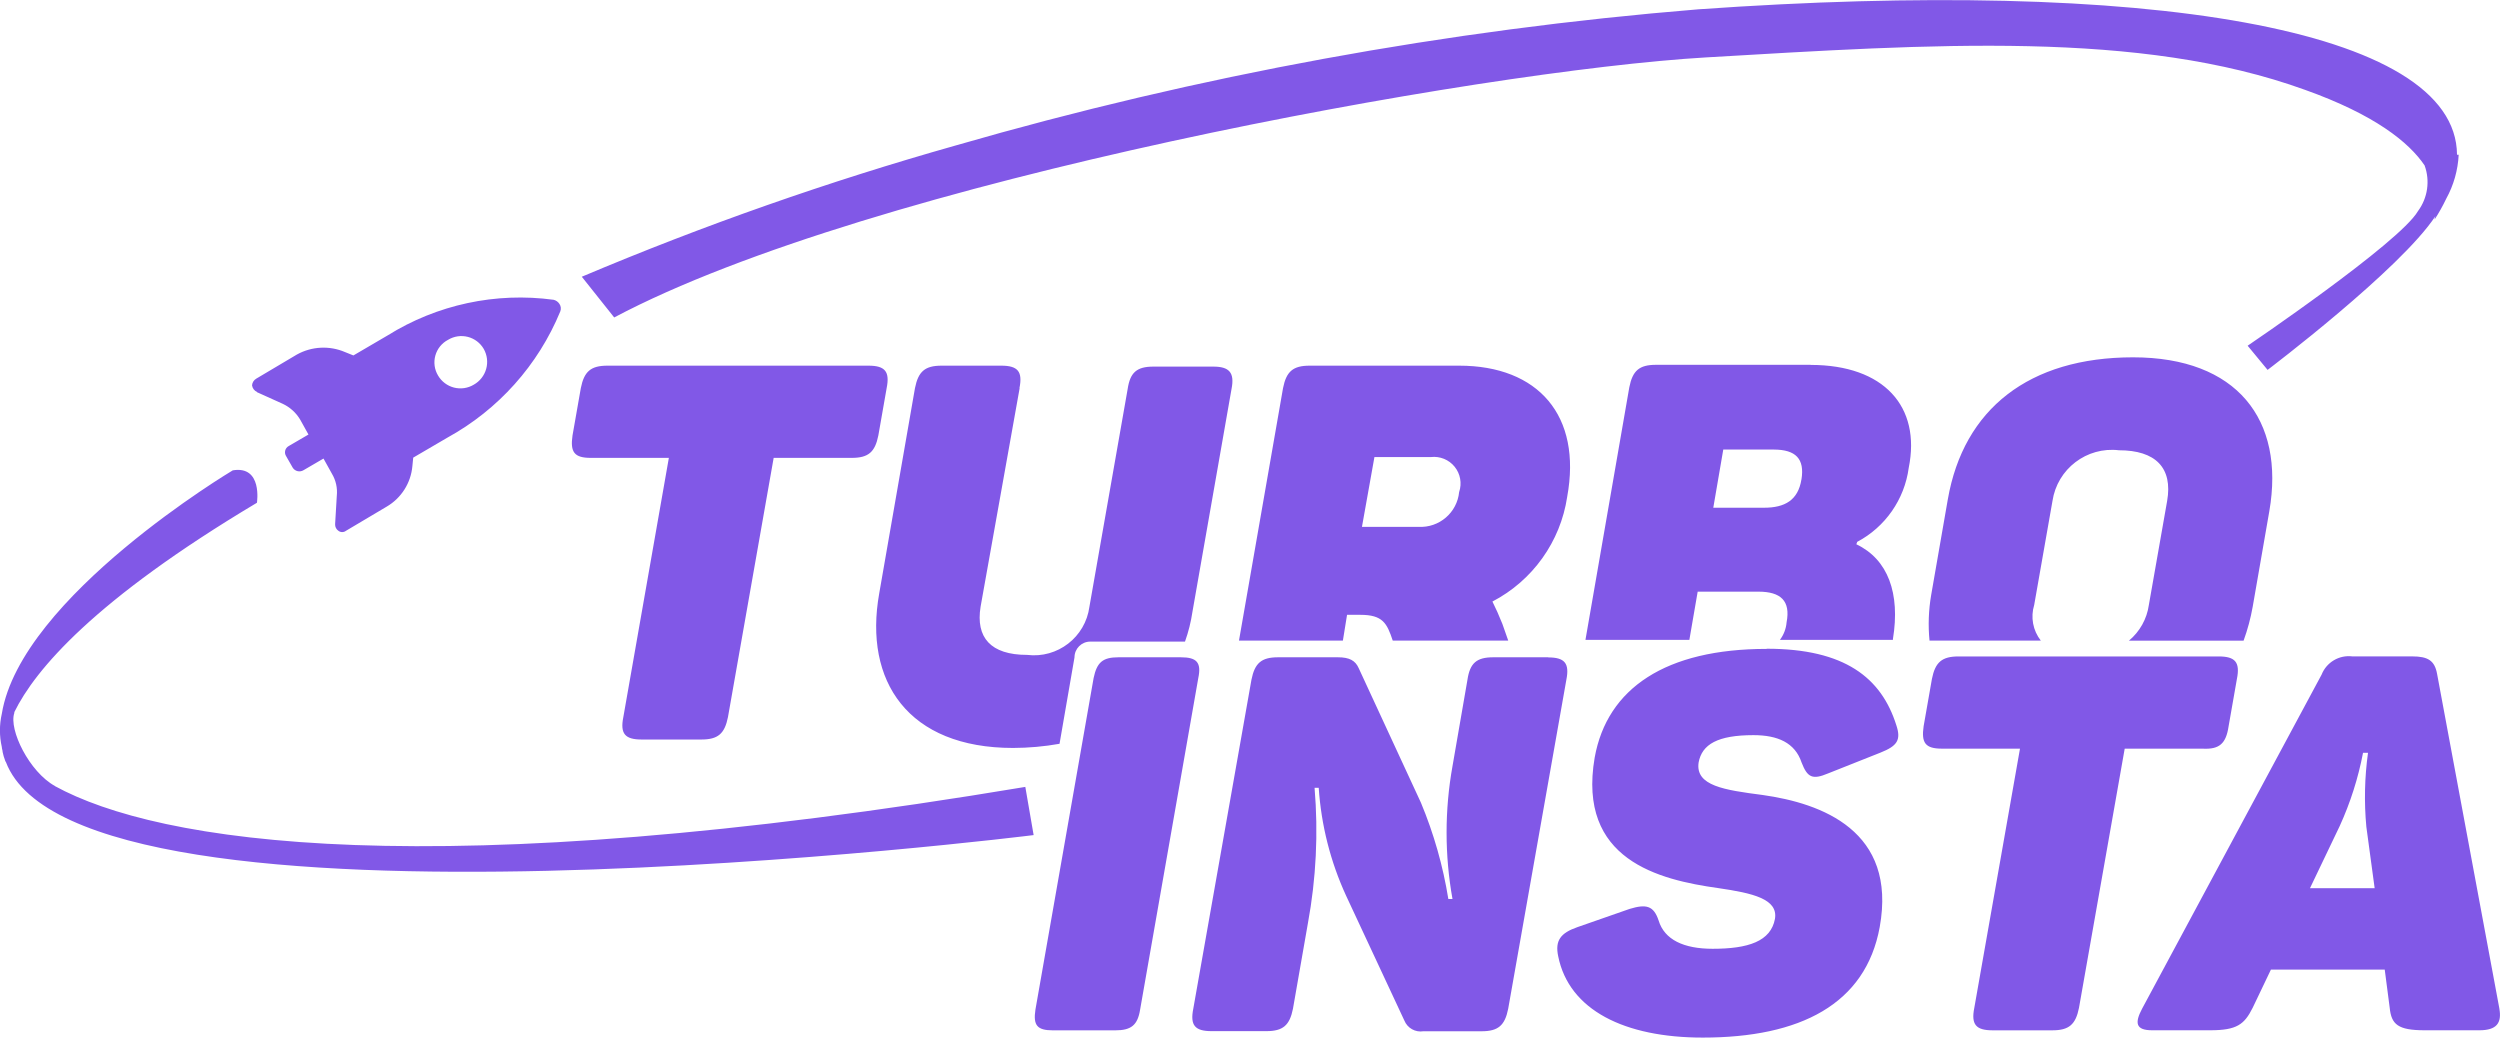
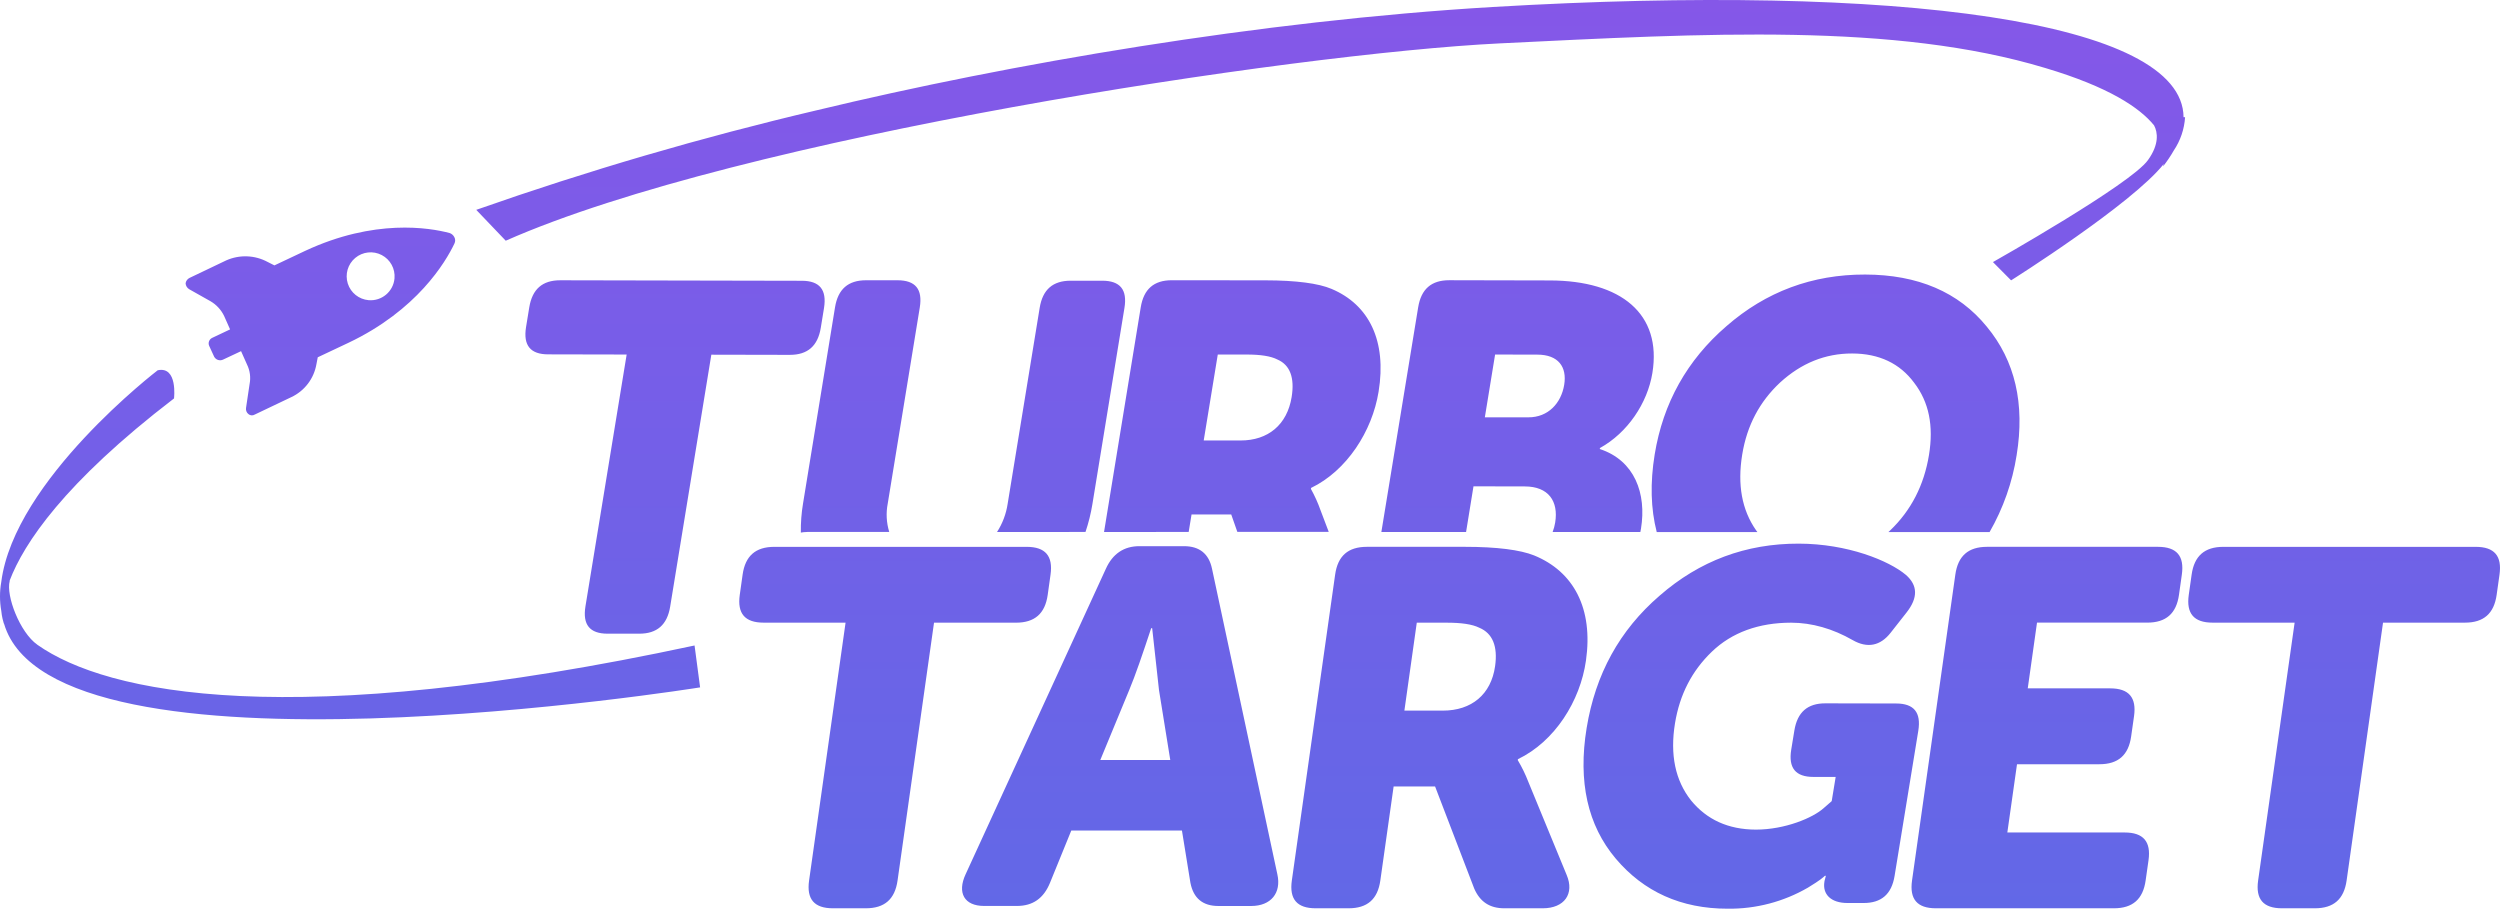
- <svg xmlns="http://www.w3.org/2000/svg" width="103.456" height="42.946">
-   <path d="M74.925 15.097h-6.4c-.688 0-.963.241-1.1.928L65.61 26.478h4.3l.344-1.994h2.51c.928 0 1.341.378 1.169 1.272a1.386 1.386 0 0 1-.275.722h4.676v-.034c.309-1.891-.206-3.3-1.513-3.92l.034-.1a4.08 4.08 0 0 0 2.132-3.06c.516-2.544-1.031-4.263-4.057-4.263zm-.378 4.745c-.138.86-.688 1.169-1.547 1.169h-2.1l.413-2.407h2.1c.896.005 1.274.378 1.136 1.238zm-50.1-.894h3.232l-1.884 10.727c-.138.688.069.928.756.928h2.474c.688 0 .963-.241 1.1-.928l1.891-10.727h3.232c.688 0 .963-.241 1.1-.928l.344-1.96c.138-.688-.069-.928-.756-.928h-10.8c-.688 0-.963.241-1.1.928l-.344 1.96c-.1.688.069.928.756.928zm17.741-2.888c.138-.688-.069-.928-.756-.928h-2.468c-.688 0-.963.241-1.1.928l-1.479 8.492c-.653 3.645 1.2 6.4 5.536 6.4a11.137 11.137 0 0 0 1.925-.172l.619-3.576a.653.653 0 0 1 .653-.653h3.92a6.518 6.518 0 0 0 .309-1.238l1.616-9.214c.138-.688-.1-.928-.756-.928h-2.476c-.688 0-.963.241-1.066.928l-1.582 9.008a2.316 2.316 0 0 1-2.579 1.994c-1.513 0-2.132-.722-1.925-1.994l1.616-9.043zm46.737 8.974a2.343 2.343 0 0 1-.825 1.478h4.745a8.441 8.441 0 0 0 .378-1.41l.688-3.954c.653-3.782-1.341-6.361-5.639-6.361s-7.014 2.132-7.667 5.879l-.688 3.954a7.076 7.076 0 0 0-.069 1.891h4.607a1.619 1.619 0 0 1-.275-1.478l.756-4.3a2.486 2.486 0 0 1 2.751-2.1c1.513 0 2.235.722 1.994 2.1zM70.595 2.376c9.386-.55 17.948-1.135 24.79 1.341 2.888 1.031 4.3 2.166 4.951 3.129a2.016 2.016 0 0 1-.275 1.891c-.756 1.307-7.048 5.57-7.048 5.57l.825 1s5.5-4.16 6.945-6.361a.344.344 0 0 0-.034.138 7.478 7.478 0 0 0 .481-.86 4.191 4.191 0 0 0 .516-1.822h-.069c-.034-5.26-12.928-7.323-31.391-6.017A156.628 156.628 0 0 0 39.548 6.02a131.894 131.894 0 0 0-15.472 5.432l1.341 1.685C36.041 7.499 61.209 2.926 70.595 2.376zm-5.742 18.188c.619-3.369-1.2-5.432-4.47-5.432h-6.188c-.688 0-.963.241-1.1.928l-1.823 10.449h4.3l.172-1.066h.55c.928 0 1.1.344 1.341 1.066h4.779l-.241-.688q-.206-.516-.413-.928a5.871 5.871 0 0 0 3.094-4.332zm-4.47-.206a1.6 1.6 0 0 1-1.685 1.444h-2.337l.516-2.888h2.338a1.1 1.1 0 0 1 1.169 1.444zm3.679 6.842h-2.269c-.688 0-.963.241-1.066.928l-.619 3.576a15.565 15.565 0 0 0 0 5.5h-.172a17.65 17.65 0 0 0-1.135-3.988l-2.576-5.569c-.138-.309-.378-.447-.86-.447h-2.477c-.688 0-.963.241-1.1.928l-2.407 13.615c-.138.688.069.928.756.928h2.269c.688 0 .963-.241 1.1-.928l.619-3.541a21.106 21.106 0 0 0 .275-5.6h.172a12.71 12.71 0 0 0 1.135 4.47l2.407 5.157a.727.727 0 0 0 .791.447h2.407c.688 0 .963-.241 1.1-.928l2.407-13.615c.138-.688-.069-.928-.756-.928zm-15.2 0h-2.575c-.653 0-.894.206-1.031.86l-2.407 13.718c-.1.653.069.86.722.86h2.579c.653 0 .928-.206 1.031-.86l2.407-13.719c.137-.65-.069-.859-.722-.859zm43.363 2.853l.344-1.96c.138-.688-.069-.928-.756-.928H81.048c-.688 0-.963.241-1.1.928l-.344 1.96c-.1.688.069.928.756.928h3.232l-1.891 10.728c-.138.688.069.928.756.928h2.476c.688 0 .963-.241 1.1-.928l1.892-10.727h3.232c.687.034.962-.207 1.068-.929zm-19.117-3.2c-4.16 0-6.6 1.616-7.117 4.5-.722 4.229 2.647 5.054 5.123 5.4 1.41.206 2.476.447 2.338 1.272-.172.928-1.1 1.238-2.579 1.238-1.2 0-1.994-.378-2.235-1.169-.206-.619-.516-.688-1.2-.481l-2.166.756c-.688.241-.928.55-.791 1.2.447 2.235 2.751 3.369 5.983 3.369 4.023 0 6.739-1.375 7.323-4.573.722-3.988-2.407-5.123-4.848-5.467-1.582-.206-2.785-.378-2.647-1.341.138-.756.791-1.135 2.269-1.135 1 0 1.719.309 1.994 1.135.241.619.447.722 1.1.447l2.166-.86c.688-.275.86-.516.653-1.135-.619-1.96-2.132-3.163-5.364-3.163zm-70.83 5.676C1.212 31.945.353 30.191.593 29.503v-.034c.86-1.753 3.3-4.642 10.04-8.664 0 0 .241-1.547-1-1.341 0 0-8.768 5.226-9.558 10.074a3.091 3.091 0 0 0 0 1.375c0 .069.034.138.034.206a2.136 2.136 0 0 0 .1.344.12.12 0 0 0 .034.069c3.026 7.977 42.531 3.026 42.531 3.026l-.344-1.994c-24.687 4.126-35.9 2.3-40.159-.034zm8.355-16.3l1.066.481a1.663 1.663 0 0 1 .722.653l.344.619-.825.481a.294.294 0 0 0-.1.413l.275.481a.327.327 0 0 0 .447.1l.825-.481.344.619a1.483 1.483 0 0 1 .206.928l-.069 1.169a.313.313 0 0 0 .138.275.256.256 0 0 0 .309 0l1.685-1a2.164 2.164 0 0 0 1.066-1.685l.034-.344 1.41-.825a10.546 10.546 0 0 0 4.676-5.226.334.334 0 0 0-.034-.309.4.4 0 0 0-.241-.172 10.355 10.355 0 0 0-6.876 1.478l-1.41.825-.344-.138a2.266 2.266 0 0 0-1.994.1l-1.685 1a.351.351 0 0 0-.172.275.357.357 0 0 0 .206.275zm7.908-2.166a1.066 1.066 0 0 1 1.478.378 1.083 1.083 0 0 1-.413 1.478 1.072 1.072 0 0 1-1.478-.378 1.055 1.055 0 0 1 .413-1.478zm84.89 27.678l-2.579-13.856c-.1-.55-.378-.722-1.031-.722h-2.476a1.21 1.21 0 0 0-1.272.756l-7.427 13.822c-.309.584-.275.894.413.894h2.407c1.1 0 1.41-.241 1.754-.928l.756-1.582h4.71l.206 1.582c.069.688.344.928 1.444.928h2.269c.722 0 .928-.309.825-.894zm-7.839-4.985l1.233-2.577a13.344 13.344 0 0 0 .963-3.026h.206a13.29 13.29 0 0 0-.069 3.06l.344 2.544z" fill="#8158e7" />
+ <svg xmlns="http://www.w3.org/2000/svg" width="1349.861" height="490.652" viewBox="0 0 1349.861 490.652">
+   <defs>
+     <style>.a{fill:url(#a);}</style>
+     <linearGradient id="a" x1="0.5" x2="0.5" y2="1" gradientUnits="objectBoundingBox">
+       <stop offset="0" stop-color="#8557e8" />
+       <stop offset="1" stop-color="#6268e7" />
+     </linearGradient>
+   </defs>
+   <path class="a" d="M409.66,292l-42.33-.09c-9.66,0-13.58-4.83-12-14.7l1.74-10.66c1.62-9.87,7.1-14.66,16.77-14.64l130.38.27c9.66,0,13.58,4.83,12,14.7l-1.74,10.67c-1.61,9.86-7.1,14.65-16.77,14.63l-42.33-.09-22.22,136c-1.61,9.87-7.1,14.66-16.76,14.64h-17c-9.67,0-13.58-4.83-12-14.69Zm247.75,95.8a94.433,94.433,0,0,0,3.74-15.1l17.29-105.87c1.62-9.86-2.3-14.67-12-14.69h-17c-9.67,0-15.16,4.77-16.77,14.64l-17.3,105.86a38.569,38.569,0,0,1-5.74,15.2Zm-150.29,0h44.32a31.61,31.61,0,0,1-.81-15.33l17.3-105.87c1.61-9.86-2.31-14.67-12-14.7h-17c-9.67,0-15.16,4.77-16.77,14.64L504.9,372.39a87.568,87.568,0,0,0-1.19,15.75,18.487,18.487,0,0,1,3.41-.32Zm206,0,1.55-9.46h21.42l3.3,9.42h49.35l-4.44-11.72a74.987,74.987,0,0,0-5.18-11.48l.09-.53c19.29-9.3,33-30.61,36.45-51.94,4.49-27.47-5.14-47-25.43-55.54-7.09-3-19.11-4.58-35.57-4.61L704,251.89c-9.67,0-15.16,4.77-16.77,14.64L667.42,387.82ZM728.83,292h15.41c7.58,0,13.2.83,16.81,2.7,6.84,2.95,9.36,9.89,7.66,20.29-2.44,14.94-12.72,23.45-27.61,23.42H721.24ZM862.9,387.82l4-24.66,27.7.06c12.8,0,18.29,8,16.41,19.5a26.388,26.388,0,0,1-1.37,5.1H957c.11-.6.24-1.19.34-1.8,3.09-18.93-3.39-36.82-22.25-43l.09-.54c14.93-8.23,25.65-24.22,28.31-40.48,5.23-32-16.94-49.92-55.34-50l-54.35-.12c-9.67,0-15.15,4.77-16.77,14.64l-19.87,121.3ZM878.57,292l22.73.05c11.49,0,16.15,6.7,14.58,16.3-1.61,9.87-8.62,17.59-19.33,17.56H873.03Zm141.63,95.86c-.24-.32-.5-.64-.74-1Q1008,370.42,1012,346c2.57-15.73,9.36-28.52,20.47-38.9,11.36-10.38,24.25-15.69,38.88-15.66s25.78,5.39,33.49,15.81c8,10.42,10.58,23.23,8,39-2.66,16.27-9.59,29.86-21,40.77-.29.29-.59.55-.89.83h54.62a120.871,120.871,0,0,0,14.6-41.5c4.53-27.73-.82-50.95-16.11-69.39-15.23-18.7-37.22-28.09-65.7-28.15s-53.52,9.23-74.86,27.86c-21.3,18.36-34.23,41.54-38.76,69.27q-3.76,23,1.1,41.91ZM881.07,124c111.51-5.44,213.21-11.22,294.49,13.27,34.31,10.21,51.06,21.43,58.82,31,2,3.74,2.85,10.2-3.27,18.71-9,12.92-83.73,55.1-83.73,55.1l9.8,9.87s65.35-41.16,82.51-62.93a2.909,2.909,0,0,0-.41,1.36,71.535,71.535,0,0,0,5.72-8.51,36.43,36.43,0,0,0,6.12-18h-.82c-.4-52-153.57-72.45-372.91-59.53-125.8,7.49-260.58,30.62-365.15,55.79a1789.784,1789.784,0,0,0-183.8,53.75l15.93,16.67C470.58,174.71,769.57,129.47,881.07,124ZM91.43,448.66c-9.42-6.63-17-26.52-14.89-34.32V414c7.6-19.89,29.17-52.65,88.72-98.29,0,0,2.12-17.55-8.81-15.21,0,0-77.48,59.29-84.46,114.28a44.43,44.43,0,0,0,0,15.6c0,.78.3,1.56.3,2.34a29.872,29.872,0,0,0,.91,3.9,1.58,1.58,0,0,0,.3.78c26.74,90.48,375.82,34.32,375.82,34.32l-3-22.62c-218.13,46.8-317.18,26.13-354.85-.39ZM316.58,228.55a4.49,4.49,0,0,0-2.5-2.15c-10.94-2.9-40.62-7.86-78.08,9.66l-16.53,7.81L215.78,242a25.33,25.33,0,0,0-22.33-.83l-19.76,9.44a3.9,3.9,0,0,0-2.18,2.9,4,4,0,0,0,2,3.26l11.41,6.43a18.55,18.55,0,0,1,7.4,8l3.21,7.23L185.88,283a3.3,3.3,0,0,0-1.62,4.37l.06.12,2.59,5.64a3.66,3.66,0,0,0,4.88,1.59l9.67-4.54,3.22,7.23a16.66,16.66,0,0,1,1.38,10.56l-1.93,12.94a3.52,3.52,0,0,0,1.26,3.21,2.88,2.88,0,0,0,3.45.3L228.6,315a24.19,24.19,0,0,0,13.54-17.72l.73-3.79,16.52-7.8c37.08-17.56,52.52-43.6,57.27-53.6a3.72,3.72,0,0,0-.08-3.54Zm-46.27,34.1a12.94,12.94,0,1,1,14-11.74,12.94,12.94,0,0,1-14,11.74ZM1100.4,411c6.4,5.62,6.61,12.29.34,20.28l-8.58,10.92c-5.62,7.19-12.63,8.51-20.51,4-10.75-6.16-22-9.39-33.22-9.41-17.51,0-32,5.27-42.81,15.65s-17.38,23.17-19.91,38.64c-2.78,17.06.18,30.94,8.62,41.63,8.49,10.42,20.16,15.78,35.06,15.81,15.67,0,30.83-6.34,36.66-11.66l4.27-3.72,2.14-13.07h-12c-9.67,0-13.59-4.83-12-14.69l1.7-10.4c1.62-9.87,7.1-14.66,16.77-14.64l38.15.08c9.66,0,13.58,4.83,12,14.7l-12.81,78.4c-1.61,9.86-7.1,14.65-16.77,14.63h-8.62c-9.15,0-13.59-4.83-12.5-11.49l.09-.54.7-2.66h-.52c-1.22,1.06-2.18,2.13-9.15,6.38a84.26,84.26,0,0,1-43.42,11.38c-25.08,0-45.28-9.16-60.39-27.07S923.24,522.7,928,493.64s17.77-52.78,39.37-71.41c21.65-18.9,46.69-28.18,75.16-28.12C1068.91,394.16,1091.21,403.28,1100.4,411Zm-432-3.3c3.67-8.15,9.8-12.23,18.1-12.22h24.12c8.3,0,13.43,4.08,15.11,12.23L761,572.65c2.25,10.05-3.43,17.11-14.15,17.11H729.14c-8.31,0-13.44-4.08-15.08-12.51L709.48,549H649.74l-11.5,28.25c-3.45,8.42-9.3,12.49-17.88,12.49H602.68c-10.72,0-14.67-7.07-10-17.12Zm-3,103.23h37.78l-6.09-37.77-3.68-33.41h-.53c-4.68,14.13-8.46,25.26-11.87,33.41Zm644.87-74.16H1266c-10.1,0-14.32-4.91-12.89-15l1.55-10.93c1.42-10.1,7-15,17.13-15H1408c10.1,0,14.32,4.91,12.89,15l-1.54,10.93c-1.43,10.1-7,15-17.14,15H1358L1338.34,576c-1.43,10.1-7,15-17.14,15h-17.75c-10.1,0-14.32-4.91-12.89-15Zm-782.41,0H483.62c-10.1,0-14.32-4.91-12.89-15l1.54-10.93c1.43-10.1,7-15,17.14-15H625.63c10.1,0,14.32,4.91,12.9,15L637,421.79c-1.43,10.1-7,15-17.14,15H575.62L555.93,576c-1.43,10.1-7,15-17.14,15H521.05c-10.1,0-14.32-4.91-12.89-15ZM792.2,410.83c1.43-10.1,7-15,17.13-15h53c17.2,0,29.8,1.64,37.3,4.64,21.42,8.74,32,28.67,28,56.78-3.09,21.84-16.82,43.68-36.74,53.24l-.07.54a77.827,77.827,0,0,1,5.71,11.74L917.21,573c4.3,10.1-1.18,18-12.92,18H883.54c-7.92,0-13.15-3.55-16.24-10.65l-21.14-55.14H823.78L816.6,576c-1.43,10.1-7,15-17.14,15H781.71c-10.1,0-14.32-4.91-12.89-15Zm37.39,73.44h20.74c15.56,0,26.08-8.74,28.24-24,1.51-10.65-1.31-17.75-8.53-20.75-3.82-1.91-9.71-2.73-17.63-2.73H836.28Zm297.48-73.44c1.43-10.1,7-15,17.14-15h92.27c10.1,0,14.32,4.91,12.89,15l-1.54,10.93c-1.43,10.1-7,15-17.14,15h-59.52l-5,35.49h44.49c10.1,0,14.32,4.91,12.9,15L1222,498.22c-1.43,10.1-7,15-17.14,15h-44.49l-5.22,36.85h63.34c10.1,0,14.32,4.92,12.89,15L1229.82,576c-1.43,10.1-7,15-17.14,15h-96.1c-10.1,0-14.32-4.91-12.89-15Z" transform="translate(-71.3 -100.575)" />
</svg>
